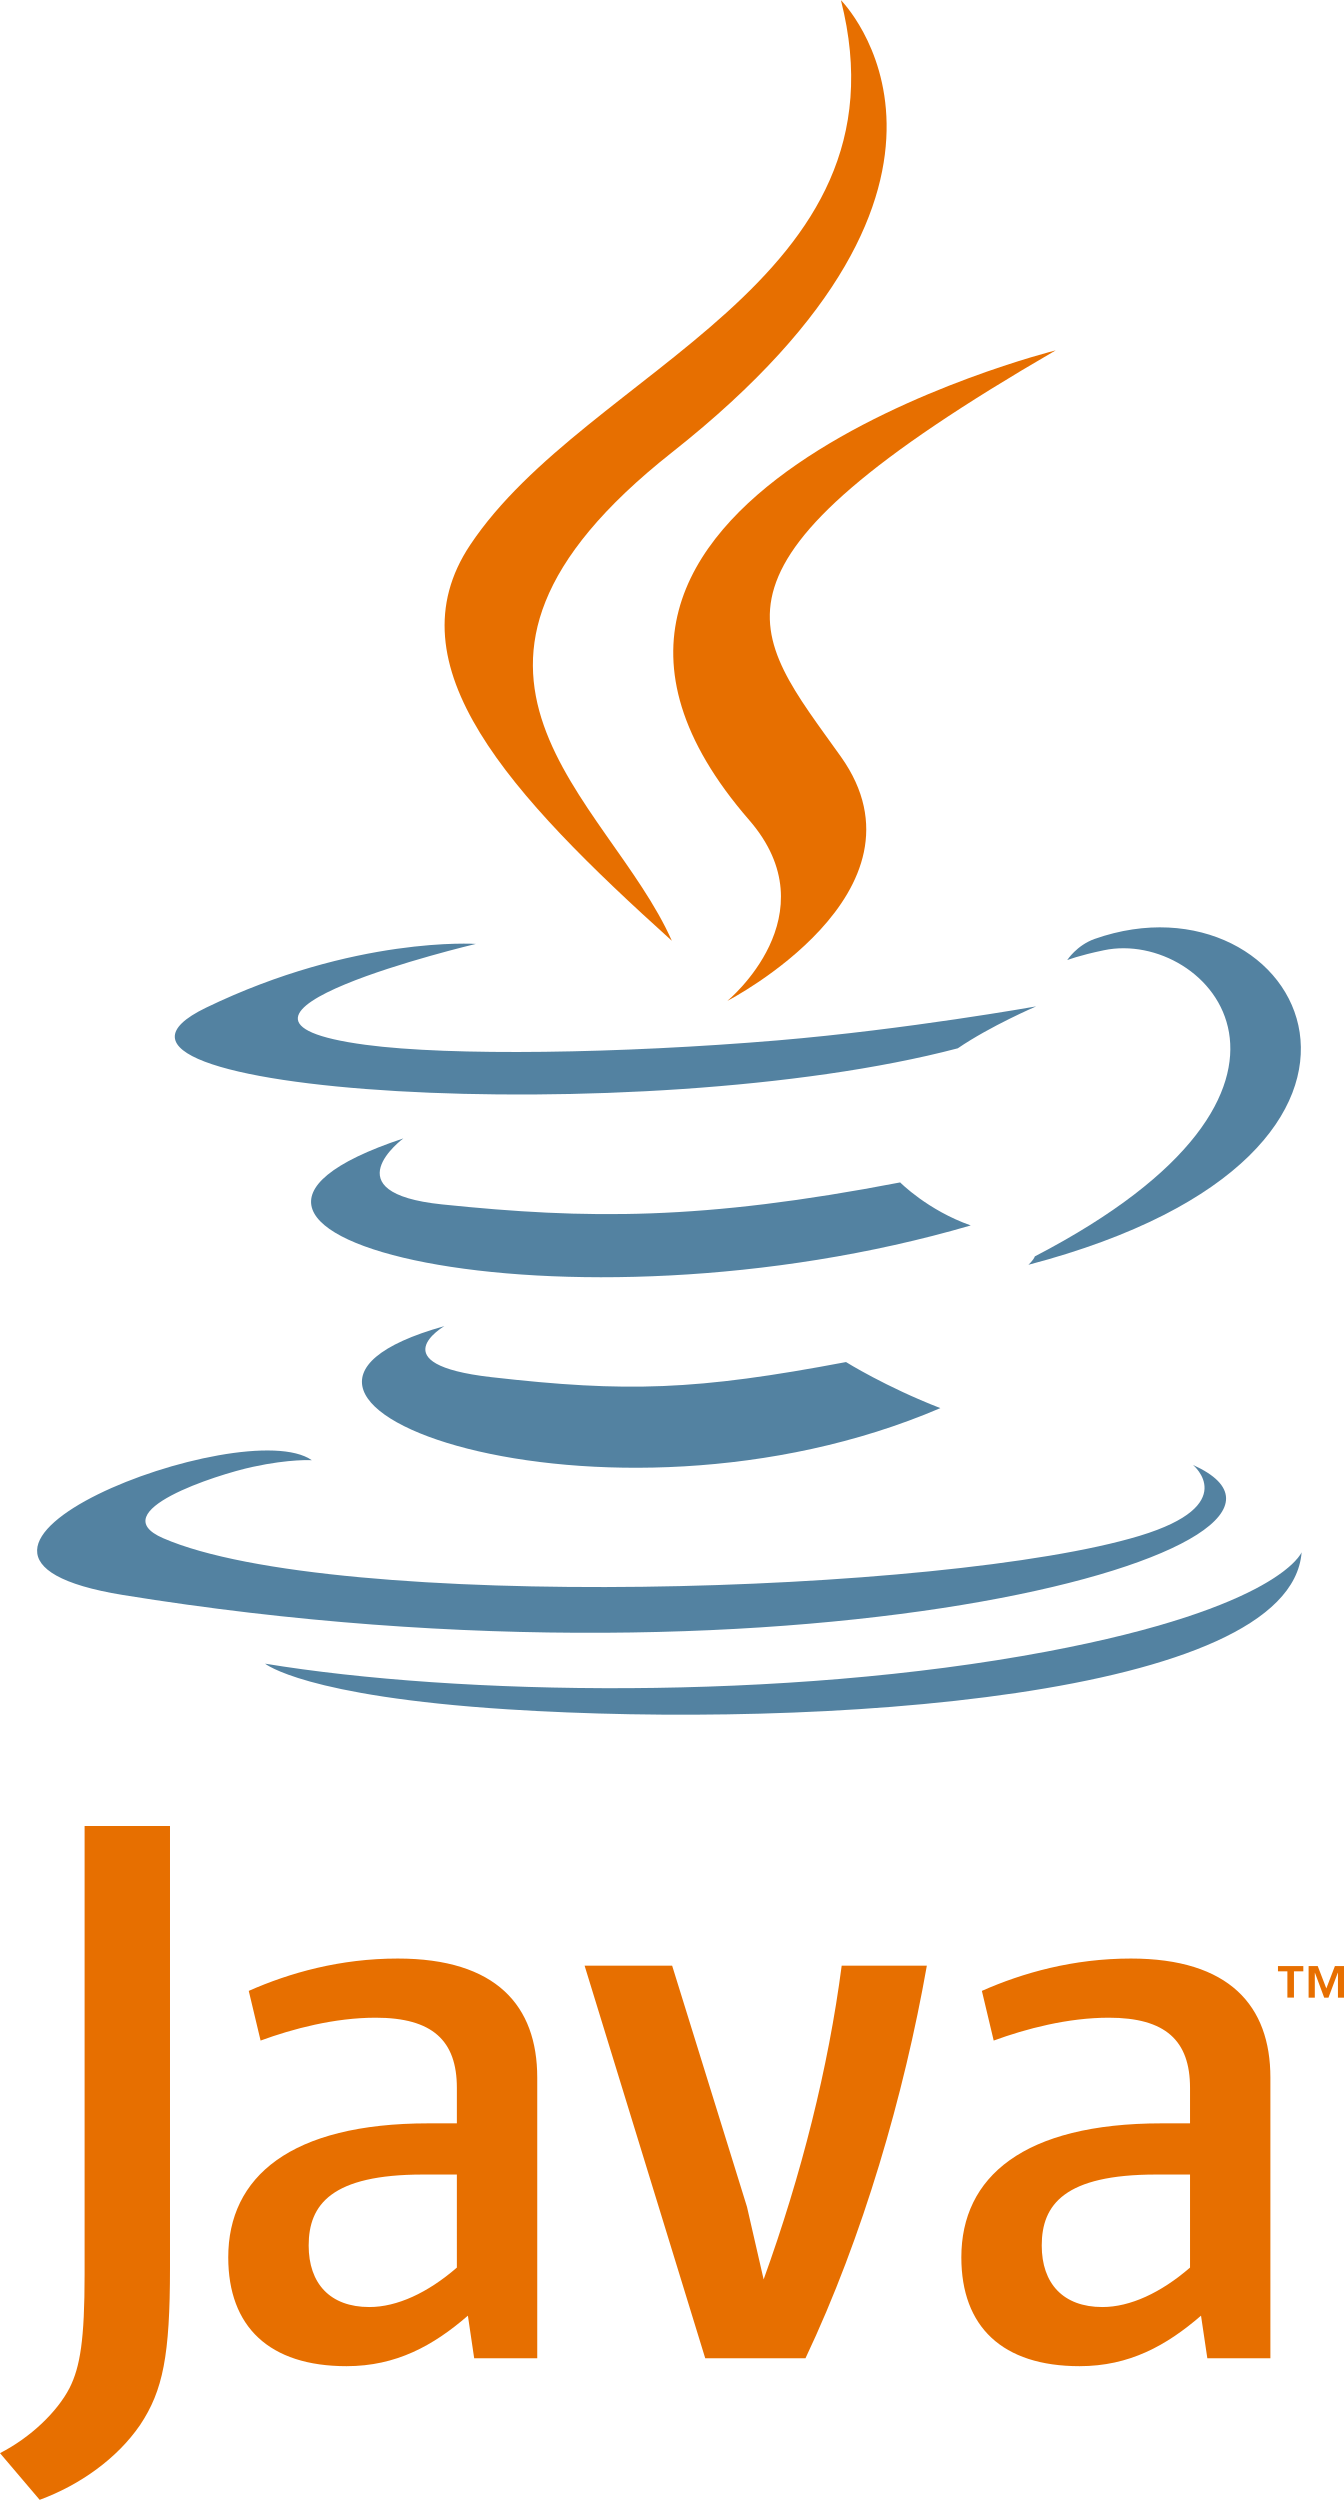
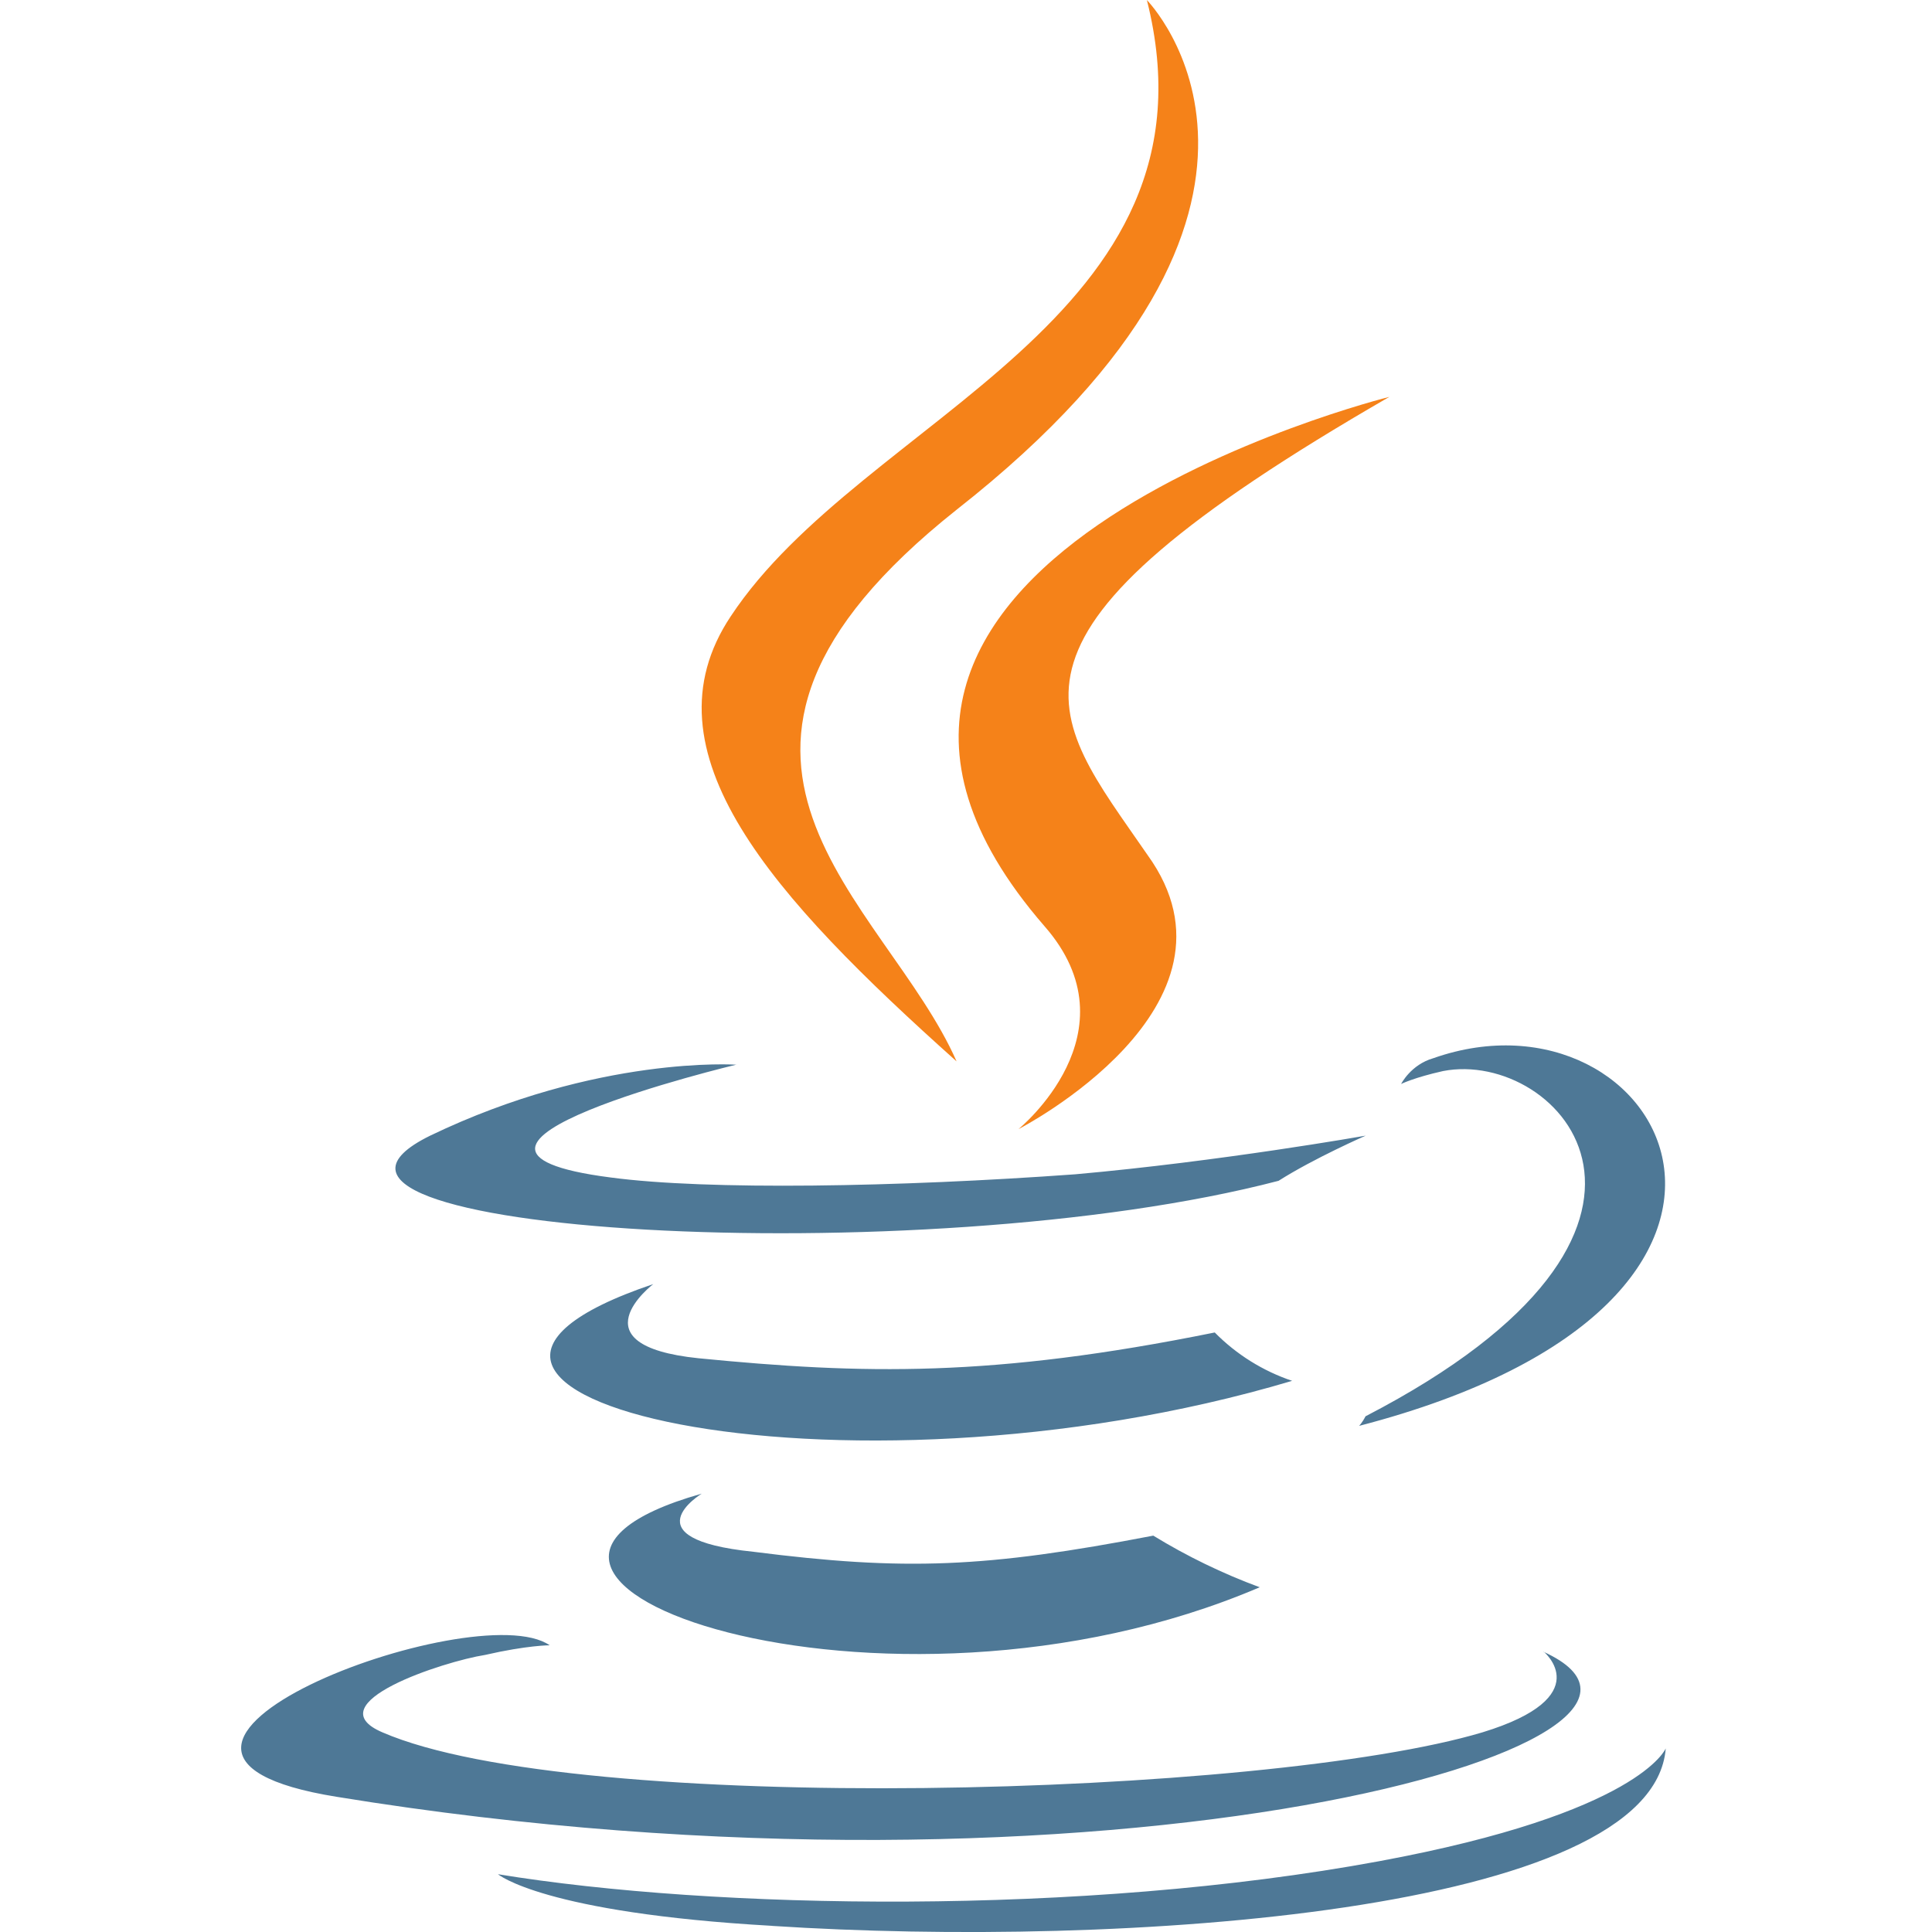
- <svg xmlns="http://www.w3.org/2000/svg" width="1344" height="2500" viewBox="6.527 4.399 290.829 540.906">
-   <path d="M285.104 430.945h-2.037v-1.14h5.486v1.14h-2.025v5.688h-1.424v-5.688zm10.942.297h-.032l-2.02 5.393h-.924l-2.006-5.393h-.024v5.393h-1.343v-6.828h1.976l1.86 4.835 1.854-4.835h1.969v6.828h-1.311l.001-5.393z" fill="#e76f00" />
-   <path d="M102.681 291.324s-14.178 8.245 10.09 11.035c29.4 3.354 44.426 2.873 76.825-3.259 0 0 8.518 5.341 20.414 9.967-72.63 31.128-164.376-1.803-107.329-17.743M93.806 250.704s-15.902 11.771 8.384 14.283c31.406 3.24 56.208 3.505 99.125-4.759 0 0 5.937 6.018 15.271 9.309-87.815 25.678-185.624 2.025-122.78-18.833" fill="#5382a1" />
-   <path d="M168.625 181.799c17.896 20.604-4.701 39.146-4.701 39.146s45.439-23.458 24.571-52.833c-19.491-27.395-34.438-41.005 46.479-87.934.001-.001-127.013 31.721-66.349 101.621" fill="#e76f00" />
-   <path d="M264.684 321.369s10.492 8.646-11.555 15.333c-41.923 12.7-174.488 16.535-211.314.507-13.238-5.76 11.587-13.752 19.396-15.429 8.144-1.766 12.798-1.437 12.798-1.437-14.722-10.371-95.157 20.363-40.857 29.166 148.084 24.015 269.944-10.814 231.532-28.14M109.499 208.617s-67.431 16.016-23.879 21.832c18.389 2.462 55.047 1.905 89.192-.956 27.906-2.354 55.928-7.358 55.928-7.358s-9.84 4.214-16.959 9.074c-68.475 18.01-200.756 9.631-162.674-8.79 32.206-15.568 58.392-13.802 58.392-13.802M230.462 276.231c69.608-36.171 37.425-70.932 14.96-66.248-5.506 1.146-7.961 2.139-7.961 2.139s2.045-3.202 5.947-4.588c44.441-15.624 78.619 46.081-14.346 70.521 0 0 1.079-.962 1.4-1.824" fill="#5382a1" />
-   <path d="M188.495 4.399s38.55 38.562-36.563 97.862c-60.233 47.567-13.735 74.689-.025 105.678-35.158-31.723-60.96-59.647-43.65-85.637 25.406-38.151 95.792-56.648 80.238-117.903" fill="#e76f00" />
-   <path d="M116.339 374.246c66.815 4.277 169.417-2.373 171.846-33.987 0 0-4.67 11.984-55.219 21.503-57.027 10.731-127.364 9.479-169.081 2.601.002-.002 8.541 7.067 52.454 9.883" fill="#5382a1" />
-   <path d="M105.389 495.049c-6.303 5.467-12.96 8.536-18.934 8.536-8.527 0-13.134-5.113-13.134-13.314 0-8.871 4.937-15.357 24.739-15.357h7.328l.001 20.135m17.392 19.623V453.93c0-15.518-8.85-25.756-30.188-25.756-12.457 0-23.369 3.076-32.238 6.999l2.56 10.752c6.983-2.563 16.022-4.949 24.894-4.949 12.292 0 17.58 4.949 17.58 15.181v7.678h-6.135c-29.865 0-43.337 11.593-43.337 28.993 0 15.018 8.878 23.554 25.594 23.554 10.745 0 18.766-4.437 26.264-10.929l1.361 9.221 13.645-.002zM180.824 514.672h-21.691l-26.106-84.96h18.944l16.198 52.199 3.601 15.699c8.195-22.698 13.992-45.726 16.891-67.898h18.427c-4.938 27.976-13.822 58.684-26.264 84.96M264.038 495.049c-6.315 5.467-12.983 8.536-18.958 8.536-8.512 0-13.131-5.113-13.131-13.314 0-8.871 4.947-15.357 24.748-15.357h7.341v20.135m17.39 19.623V453.93c0-15.518-8.871-25.756-30.186-25.756-12.465 0-23.381 3.076-32.246 6.999l2.557 10.752c6.985-2.563 16.041-4.949 24.906-4.949 12.283 0 17.579 4.949 17.579 15.181v7.678h-6.146c-29.873 0-43.34 11.593-43.34 28.993 0 15.018 8.871 23.554 25.584 23.554 10.752 0 18.77-4.437 26.28-10.929l1.366 9.221 13.646-.002zM36.847 529.099c-4.958 7.239-12.966 12.966-21.733 16.206L6.527 535.2c6.673-3.424 12.396-8.954 15.055-14.104 2.3-4.581 3.252-10.485 3.252-24.604v-96.995h18.478v95.666c-.001 18.875-1.51 26.5-6.465 33.936" fill="#e76f00" />
+ <svg xmlns="http://www.w3.org/2000/svg" width="64" height="64" viewBox="0 0 32 32">
+   <path d="M11.622 24.74s-1.23.748.855.962c2.51.32 3.847.267 6.625-.267a10.02 10.02 0 0 0 1.763.855c-6.25 2.672-14.16-.16-9.244-1.55zm-.8-3.473s-1.336 1.015.748 1.23c2.725.267 4.862.32 8.55-.427a3.26 3.26 0 0 0 1.282.801c-7.534 2.244-15.976.214-10.58-1.603zm14.747 6.09s.908.748-1.015 1.336c-3.58 1.07-15.014 1.39-18.22 0-1.122-.48 1.015-1.175 1.7-1.282.695-.16 1.07-.16 1.07-.16-1.23-.855-8.175 1.763-3.526 2.51 12.77 2.084 23.296-.908 19.983-2.404zM12.2 17.633s-5.824 1.39-2.084 1.87c1.603.214 4.755.16 7.694-.053 2.404-.214 4.81-.64 4.81-.64s-.855.374-1.443.748c-5.93 1.55-17.312.855-14.052-.748 2.778-1.336 5.076-1.175 5.076-1.175zm10.42 5.824c5.984-3.1 3.206-6.09 1.282-5.717-.48.107-.695.214-.695.214s.16-.32.534-.427c3.794-1.336 6.786 4.007-1.23 6.09 0 0 .053-.053.107-.16zm-9.83 8.442c5.77.374 14.587-.214 14.8-2.94 0 0-.427 1.07-4.755 1.87-4.916.908-11.007.8-14.587.214 0 0 .748.64 4.542.855z" fill="#4e7896" />
+   <path d="M18.996.001s3.313 3.366-3.152 8.442c-5.183 4.114-1.175 6.465 0 9.137-3.046-2.725-5.236-5.13-3.74-7.373C14.294 6.893 20.332 5.3 18.996.001zm-1.7 15.335c1.55 1.763-.427 3.366-.427 3.366s3.954-2.03 2.137-4.542c-1.656-2.404-2.94-3.58 4.007-7.587 0 0-10.953 2.725-5.717 8.763z" fill="#f58219" />
</svg>
